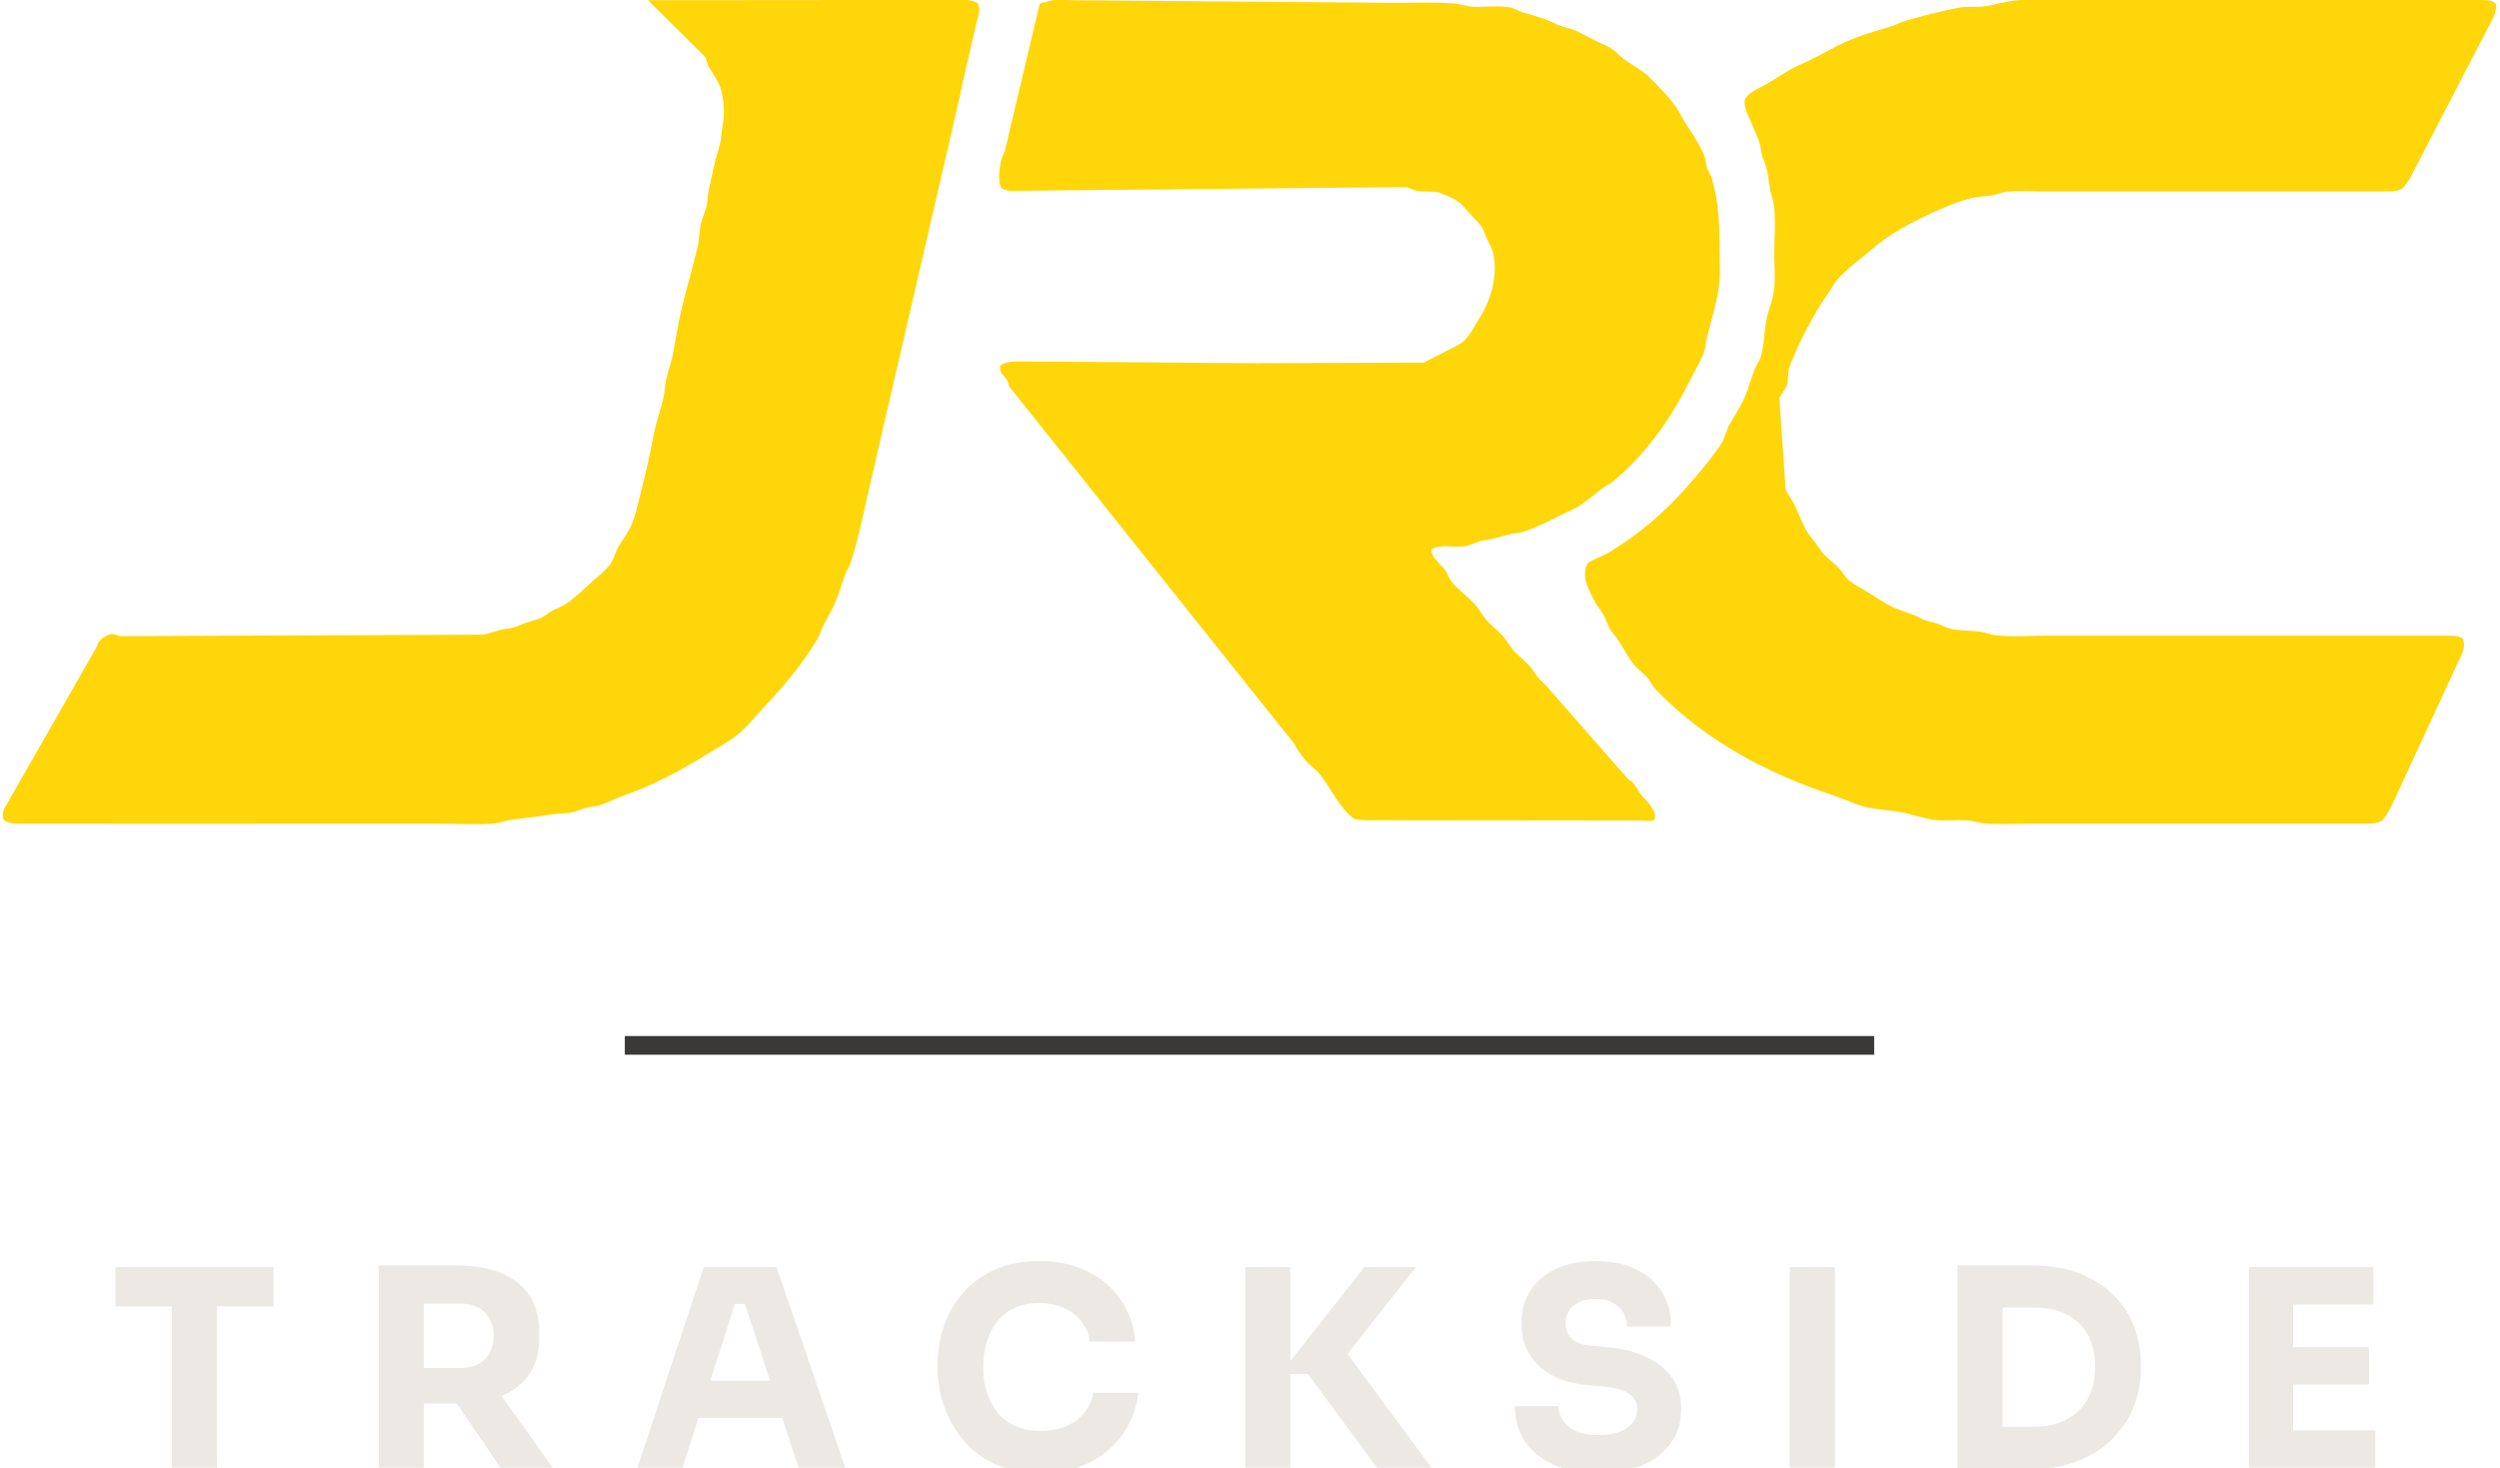
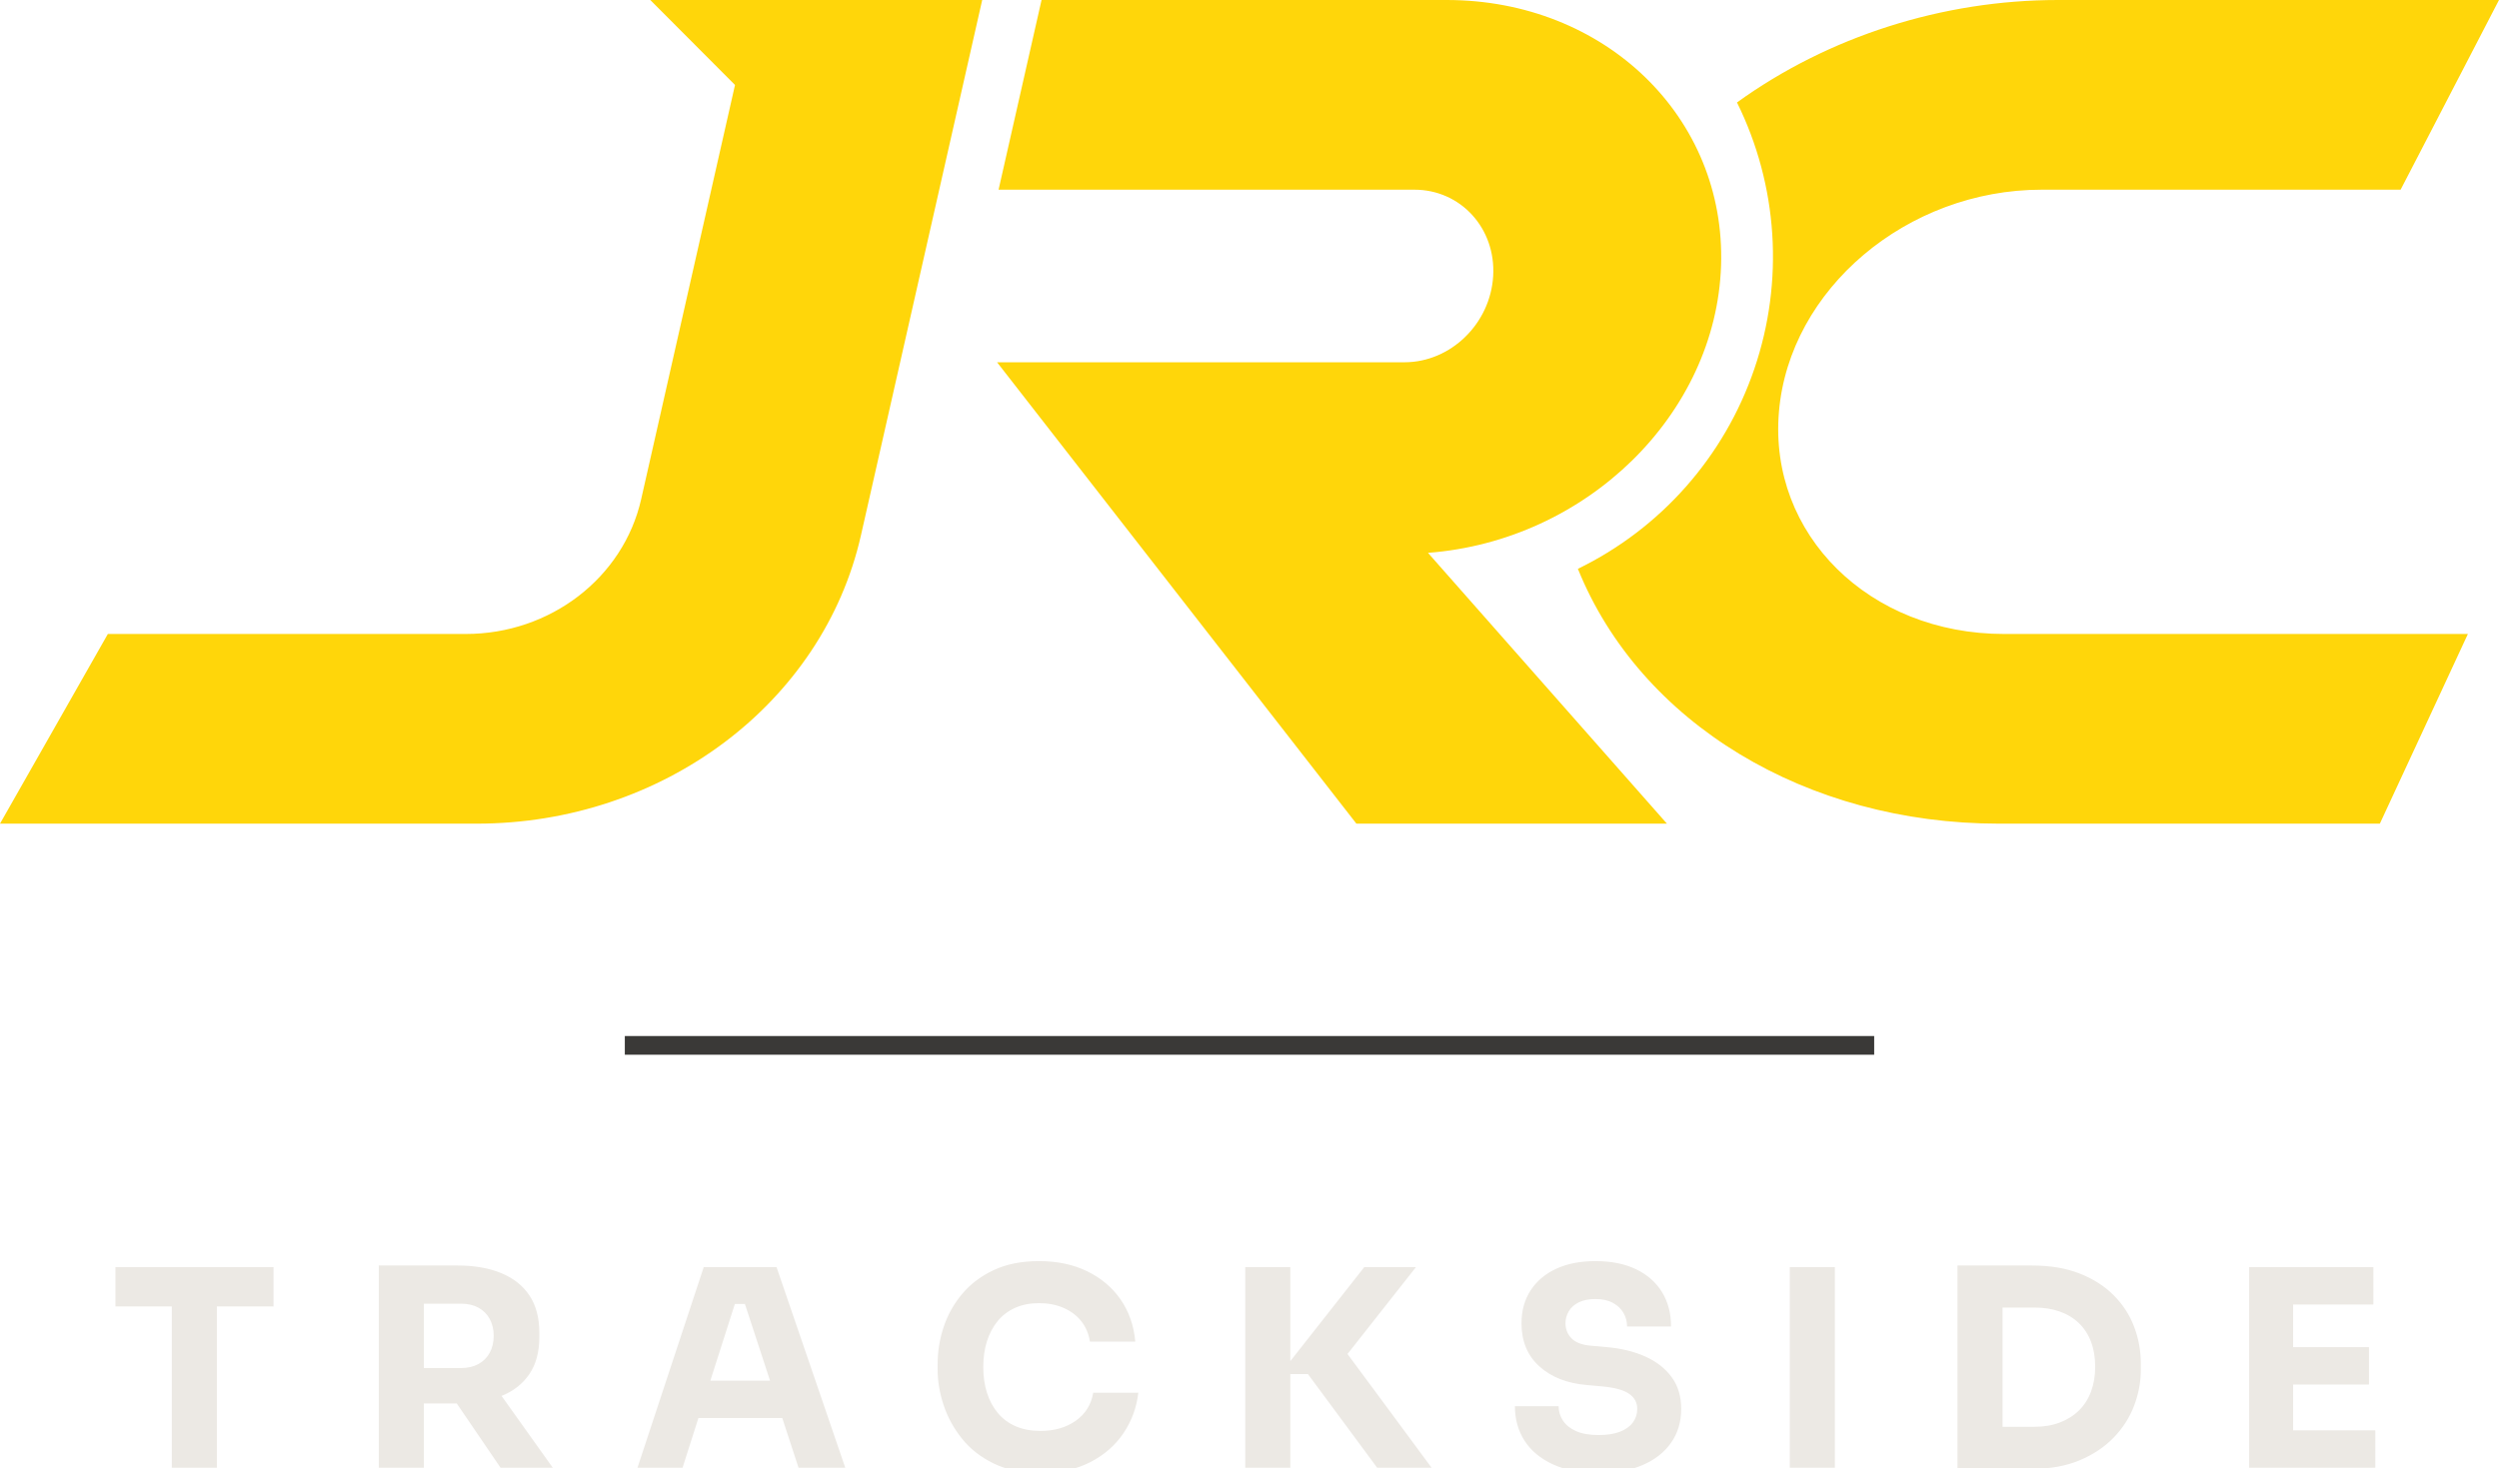
<svg xmlns="http://www.w3.org/2000/svg" viewBox="0 0 9091 5341" width="9091" height="5341">
  <g transform="scale(12.43639)" fill="#FFD60A">
-     <path fill-rule="evenodd" d="M725.589 0.003C727.363 0.038 728.881 -0.076 730.168 1.211C730.324 2.579 729.653 4.503 729.058 5.651L705.14 51.809C704.447 53.146 703.537 54.37 702.449 55.389C700.497 56.093 698.56 55.999 696.49 56C670.225 56 643.96 56 617.695 56C611.029 56 604.363 56 597.696 56C594.174 56 590.494 55.698 586.991 56.098C585.497 56.269 584.126 56.917 582.648 57.176C580.613 57.531 578.502 57.489 576.497 58.012C571.575 59.296 566.982 61.38 562.432 63.597C556.862 66.311 552.135 69.01 547.409 73.059C544.029 75.955 540.184 78.651 537.262 82.053C536.507 82.932 536.031 83.964 535.382 84.913C533.562 87.569 531.933 90.01 530.374 92.831C528.262 96.655 526.216 100.349 524.665 104.448C524.23 105.596 523.587 106.677 523.29 107.873C522.93 109.325 523.112 110.828 522.85 112.29C522.663 113.335 520.475 116.144 520.501 116.516L522.322 143.103C522.362 143.684 524.433 146.598 524.909 147.669L527.387 153.251C528.125 154.915 528.996 156.319 530.192 157.718C531.415 159.096 532.218 160.757 533.455 162.107C534.878 163.66 536.678 164.824 538.072 166.408C539.111 167.59 539.792 168.972 541.048 169.959C542.695 171.254 544.524 172.119 546.291 173.209C548.775 174.741 551.246 176.496 553.894 177.739C555.879 178.67 558.007 179.212 560.03 180.03C561.196 180.501 562.261 181.198 563.456 181.603C564.595 181.988 565.798 182.108 566.926 182.536C568.227 183.03 569.392 183.742 570.773 184.022C573.465 184.568 576.279 184.47 579.002 184.797C580.748 185.006 582.359 185.739 584.102 185.916C588.794 186.393 593.705 186 598.42 186C607.353 186 616.285 186 625.218 186C655.483 186 685.747 185.987 716.012 186.001C717.664 186.02 718.974 185.977 720.384 186.827C721.282 189.071 720.401 190.764 719.452 192.815L700.475 233.871C699.468 236.049 698.245 238.631 696.544 240.332C694.612 241.099 692.698 240.998 690.627 241C666.362 241 642.097 241 617.832 241C609.699 241 601.566 241 593.433 241C589.2 241 584.903 241.214 580.677 240.957C578.932 240.851 577.316 240.186 575.578 240.057C572.319 239.814 568.999 240.291 565.754 239.881C562.57 239.48 559.54 238.306 556.412 237.7C552.929 237.025 549.311 236.982 545.86 236.147C542.578 235.353 539.487 233.785 536.294 232.728C517.043 226.355 498.728 216.703 484.429 201.853C483.412 200.797 482.847 199.456 481.914 198.342C480.67 196.856 478.966 195.832 477.785 194.285C476.137 192.125 474.884 189.641 473.402 187.367C472.598 186.133 471.515 185.094 470.802 183.803C470.117 182.563 469.771 181.168 469.063 179.938C468.379 178.751 467.475 177.703 466.771 176.523C464.927 172.898 462.377 168.825 464.381 164.879C465.941 163.676 467.859 162.997 469.663 162.186C479.864 156.247 488.219 148.819 495.738 139.823C498.446 136.584 501.354 133.253 503.593 129.646C504.648 127.946 504.945 125.872 505.948 124.119C507.461 121.479 509.13 119.033 510.356 116.22C511.543 113.494 512.288 110.621 513.34 107.865C513.803 106.652 514.665 105.663 515.054 104.411C516.14 100.919 516.009 97.044 516.721 93.465C517.245 90.829 518.381 88.323 518.822 85.657C519.409 82.106 519 78.226 519 74.636C519 69.818 519.47 64.724 518.895 59.938C518.716 58.446 518.067 57.072 517.814 55.592C517.243 52.246 517.1 49.354 515.662 46.228C515.059 44.434 515.044 42.511 514.332 40.756C513.418 38.501 512.391 36.279 511.46 34.028C510.706 32.202 510.071 30.956 510.412 28.955C511.654 27.167 513.516 26.274 515.433 25.286C518.196 23.891 520.631 22.109 523.293 20.578C525.259 19.446 527.419 18.583 529.454 17.581C532.911 15.879 536.269 13.908 539.778 12.315C544.173 10.32 548.7 9.087 553.291 7.688C554.471 7.328 555.532 6.67 556.713 6.311C562.04 4.689 567.569 3.304 573.035 2.234C575.42 1.767 577.878 2.187 580.279 1.878C583.667 1.443 587.044 0.299 590.454 0.054C595.193 -0.287 600.048 0 604.799 0C613.732 0 622.665 0 631.597 0C662.928 0 694.259 -0.052 725.589 0.003ZM469.68 13.262C471.307 14.023 472.434 14.88 473.682 16.171C476.268 18.597 479.741 19.924 482.277 22.405C485.05 25.118 488.22 28.358 490.439 31.543C491.454 32.999 492.152 34.717 493.145 36.214C495.014 39.033 497.105 42.119 498.43 45.247C498.984 46.556 498.924 47.998 499.416 49.321C499.777 50.291 500.426 51.111 500.723 52.111C502.766 58.992 503 66.026 503 73.142C503 76.405 503.26 79.797 502.902 83.044C502.324 88.272 500.601 93.584 499.322 98.664C498.987 99.994 498.982 101.38 498.545 102.687C497.549 105.66 495.736 108.485 494.353 111.295C488.981 122.205 481.461 132.906 471.975 140.763C470.923 141.634 469.658 142.163 468.578 142.992C466.597 144.514 464.671 146.235 462.597 147.621C460.844 148.792 458.784 149.61 456.9 150.551C453.226 152.389 449.472 154.358 445.545 155.596C444.336 155.977 443.06 155.991 441.832 156.284C439.151 156.923 436.816 157.852 434.032 158.084C431.898 158.483 430.035 159.705 427.869 159.92C425.064 160.198 420.96 159.1 418.669 160.877C418.769 162.995 421.036 164.778 422.392 166.367C423.333 167.469 423.718 168.858 424.524 170.044C425.41 171.347 426.667 172.36 427.829 173.403C429.772 175.131 431.656 176.717 433.022 178.951C434.023 180.648 435.201 181.935 436.653 183.262C438.254 184.656 439.698 185.939 440.849 187.732C441.917 189.595 443.211 190.912 444.81 192.333C446.407 193.741 447.809 195.041 448.929 196.863C449.915 198.545 451.222 199.426 452.443 200.816L476.345 228.052C476.579 228.319 477.306 228.586 477.648 228.97C478.568 230.006 479.087 231.28 479.926 232.368C480.858 233.574 482.041 234.511 482.881 235.799C483.795 237.2 484.494 238.269 483.943 239.887C482.778 240.527 481.723 240.089 480.393 240.088L402.226 240.001C400.418 239.999 398.185 240.15 396.038 239.581C391.669 236.13 389.516 231.006 386.192 226.685C385.161 225.344 383.745 224.392 382.569 223.193C381.32 221.919 380.215 220.328 379.242 218.84C378.358 216.898 377.109 215.791 375.823 214.178L295.218 113.101C295.117 112.975 294.983 111.903 294.773 111.566C293.728 109.883 292.293 109.103 292.529 107C293.993 105.782 296.817 105.727 298.643 105.751L367.457 106.271L416.495 106.086L426.636 100.863C429.476 99.401 430.964 95.892 432.632 93.304C436.184 87.794 438.226 80.669 436.757 74.042C436.428 72.557 435.579 71.223 434.941 69.858C434.419 68.74 434.093 67.482 433.426 66.44C432.439 64.899 430.915 63.608 429.707 62.236C428.69 61.081 427.704 59.776 426.424 58.897C424.803 57.784 422.55 56.938 420.719 56.238C418.58 55.955 416.386 56.175 414.262 55.804C413.486 55.668 411.818 54.727 411.331 54.732L297.489 55.826C295.72 55.843 294.475 56.054 292.912 55.014C291.712 52.546 292.376 48.757 293.089 46.148C293.255 45.541 293.766 44.851 293.89 44.325L304.08 1.312C304.229 0.681 305.748 0.703 305.852 0.655C308.15 -0.409 311.141 0.042 313.6 0.062C323.866 0.146 334.132 0.231 344.399 0.315C365.198 0.485 385.998 0.656 406.797 0.826C413.003 0.877 419.356 0.541 425.543 1.033C427.282 1.172 428.896 1.845 430.641 1.955C434.333 2.188 438.326 1.44 441.954 2.242C443.275 2.534 444.422 3.293 445.709 3.688C448.117 4.427 450.542 5.048 452.898 5.978C454.073 6.442 455.144 7.138 456.337 7.559C457.667 8.028 459.068 8.166 460.375 8.723C463.562 10.078 466.453 11.993 469.68 13.262ZM281.398 -0.026C283.1 -0.027 284.572 0.029 286.01 0.933C287.049 3.061 286.095 4.582 285.611 6.69L281.593 24.21C281.316 25.414 281.101 26.765 280.814 28.004L254.642 141.152C252.874 148.795 251.263 157.097 248.779 164.796C248.426 165.892 247.723 166.807 247.328 167.882C246.344 170.559 245.572 173.303 244.469 175.954C243.491 178.305 242.164 180.489 240.996 182.743C240.246 184.19 239.818 185.791 238.982 187.194C234.652 194.45 229.244 200.738 223.509 206.883C221.099 209.465 218.802 212.394 216.092 214.665C213.196 217.092 209.842 218.808 206.652 220.774C199.092 225.434 191.639 229.495 183.266 232.468C180.766 233.356 178.374 234.583 175.88 235.482C174.58 235.95 173.208 235.962 171.874 236.276C170.211 236.667 168.64 237.427 166.963 237.765C165.507 238.059 164.012 237.924 162.549 238.156C158.201 238.844 153.86 239.265 149.48 239.874C147.871 240.098 146.382 240.776 144.762 240.926C139.53 241.41 134.087 241 128.834 241C118.434 241 108.034 241 97.634 241C66.968 241 36.301 241.032 5.635 240.998C3.81 240.965 2.452 240.998 1.024 239.832C0.363 237.883 1.314 236.485 2.27 234.811L28.274 189.301C28.462 188.971 28.478 188.464 28.741 188.072C29.668 186.696 30.996 185.98 32.518 185.466C33.494 185.465 34.724 186.136 35.452 186.133L141.057 185.702C142.646 185.696 146.115 184.063 148.438 183.954C149.932 183.765 151.111 183.397 152.469 182.748C154.316 181.888 156.361 181.661 158.185 180.802C159.312 180.271 160.276 179.427 161.355 178.807C162.776 177.991 164.399 177.504 165.746 176.572C168.301 174.805 170.576 172.536 172.873 170.453C174.703 168.795 176.853 167.251 178.352 165.273C179.549 163.694 179.925 161.744 180.882 160.041C182.124 157.831 183.705 155.938 184.712 153.568C185.86 150.865 186.517 147.742 187.248 144.898C188.761 139.018 190.089 133.192 191.199 127.248C191.907 123.456 193.36 119.761 194.141 115.973C194.481 114.326 194.523 112.631 194.868 110.985C195.371 108.593 196.313 106.292 196.779 103.883C197.622 99.53 198.283 95.128 199.288 90.793C200.707 84.675 202.514 78.646 203.992 72.55C204.51 70.413 204.458 68.185 204.881 66.031C205.26 64.1 206.17 62.313 206.653 60.407C207.033 58.906 206.951 57.346 207.283 55.837C207.951 52.8 208.565 49.68 209.319 46.673C209.932 44.23 210.834 42.099 210.997 39.551C211.097 37.807 211.596 36.143 211.706 34.417C211.866 31.9 211.611 28.801 210.938 26.368C210.226 23.798 208.656 21.707 207.286 19.488C206.899 18.862 206.518 16.894 206.182 16.56L189.552 0.054L281.398 -0.026Z" />
+     <path fill-rule="evenodd" d="M731 0 L702.22 55.5 L597.24 55.5 C557.83 55.5 523.41 84.6 520.37 120.5 C517.33 156.4 546.81 185.5 586.22 185.5 L721.9 185.5 L696.15 241 L584.69 241 C528.4 241 479.79 211.56 461.56 166.44 C485.86 154.62 504.44 133.56 513.17 107.94 C521.92 82.31 520.09 54.25 508.1 29.98 C534.85 10.66 568.23 0 601.99 0 L731 0 ZM304.67 0 L423.17 0 C469.49 0 504.91 34.31 503.44 77.74 C501.98 121.18 464.14 158.25 417.71 161.76 L487.61 241 L396.77 241 L291.66 106 L410.83 106 C424.36 106 435.97 94.7 436.78 80.75 C437.59 66.8 427.27 55.5 413.74 55.5 L292.1 55.5 ZM287.31 0 L251.84 156.64 C240.71 205.79 193.81 241 139.46 241 L0 241 L31.55 185.5 L136.25 185.5 C160.97 185.5 182.33 169.08 187.55 146.08 L215 24.86 L190.22 0 Z" />
  </g>
  <rect x="2273" y="3770" width="4545" height="68" fill="#3A3937" />
  <path transform="translate(398 5341)" d="M391 0L227 0L227-607L391-607L391 0ZM597-587L22-587L22-730L597-730L597-587Z M1144 0L980 0L980-736L1144-736L1144 0ZM1613 0L1423 0L1209-314L1389-314L1613 0ZM1267-234L1100-234L1100-363L1280-363Q1316-363 1342.5-377.5Q1369-392 1383.5-418.5Q1398-445 1398-480L1398-480Q1398-515 1383.5-541.5Q1369-568 1342.5-582.5Q1316-597 1280-597L1280-597L1100-597L1100-736L1267-736Q1358-736 1425-708.5Q1492-681 1528-627Q1564-573 1564-491L1564-491L1564-475Q1564-394 1527.5-340.5Q1491-287 1424.5-260.5Q1358-234 1267-234L1267-234Z M2085 0L1921 0L2162-730L2427-730L2677 0L2507 0L2305-617L2357-596L2228-596L2282-617L2085 0ZM2491-181L2104-181L2154-317L2440-317L2491-181Z M3387 19L3387 19Q3288 19 3217-15.5Q3146-50 3101-106.5Q3056-163 3034.5-228.5Q3013-294 3013-356L3013-356L3013-378Q3013-446 3035-512.5Q3057-579 3102.5-633Q3148-687 3217.5-719.5Q3287-752 3382-752L3382-752Q3481-752 3557-715Q3633-678 3678.5-612.5Q3724-547 3732-459L3732-459L3567-459Q3560-503 3535-534Q3510-565 3470.5-582Q3431-599 3382-599L3382-599Q3333-599 3295-582Q3257-565 3231.5-534Q3206-503 3192.5-460.5Q3179-418 3179-366L3179-366Q3179-315 3192.5-272.5Q3206-230 3232.5-198.5Q3259-167 3298-150.5Q3337-134 3387-134L3387-134Q3463-134 3515.5-171Q3568-208 3579-273L3579-273L3743-273Q3734-193 3689.5-126.5Q3645-60 3568.5-20.5Q3492 19 3387 19Z M4810 0L4612 0L4360-341L4259-341L4565-730L4753-730L4478-381L4476-452L4810 0ZM4296 0L4132 0L4132-730L4296-730L4296 0Z M5418 19L5418 19Q5319 19 5251-12.5Q5183-44 5148-98.5Q5113-153 5113-224L5113-224L5272-224Q5272-196 5287.5-172Q5303-148 5335-133.5Q5367-119 5418-119L5418-119Q5464-119 5495-131Q5526-143 5542-164.5Q5558-186 5558-214L5558-214Q5558-249 5528-269.5Q5498-290 5431-296L5431-296L5376-301Q5267-310 5202-369Q5137-428 5137-525L5137-525Q5137-595 5170.5-646Q5204-697 5264-724.5Q5324-752 5406-752L5406-752Q5492-752 5553.5-722.5Q5615-693 5648-639.5Q5681-586 5681-514L5681-514L5521-514Q5521-541 5508-563.5Q5495-586 5469.5-600Q5444-614 5406-614L5406-614Q5370-614 5345.5-602Q5321-590 5309-569.5Q5297-549 5297-525L5297-525Q5297-494 5319-471Q5341-448 5391-444L5391-444L5447-439Q5527-432 5588-404.5Q5649-377 5683.5-329.5Q5718-282 5718-214L5718-214Q5718-144 5681.5-91.5Q5645-39 5578-10Q5511 19 5418 19Z M6277 0L6113 0L6113-730L6277-730L6277 0Z M6994 4L6867 4L6867-149L7003-149Q7054-149 7095-164.5Q7136-180 7165-208.5Q7194-237 7209-277.5Q7224-318 7224-367L7224-367Q7224-418 7209-458Q7194-498 7165-526Q7136-554 7095-568.5Q7054-583 7003-583L7003-583L6867-583L6867-736L6994-736Q7093-736 7167-707Q7241-678 7291-628Q7341-578 7365.5-513.5Q7390-449 7390-378L7390-378L7390-356Q7390-290 7365.5-225.5Q7341-161 7291-109.5Q7241-58 7167-27Q7093 4 6994 4L6994 4ZM6887 4L6723 4L6723-736L6887-736L6887 4Z M7944 0L7784 0L7784-730L7944-730L7944 0ZM8243 0L7924 0L7924-136L8243-136L8243 0ZM8220-303L7924-303L7924-439L8220-439L8220-303ZM8236-594L7924-594L7924-730L8236-730L8236-594Z" fill="#ECE9E4" />
</svg>
